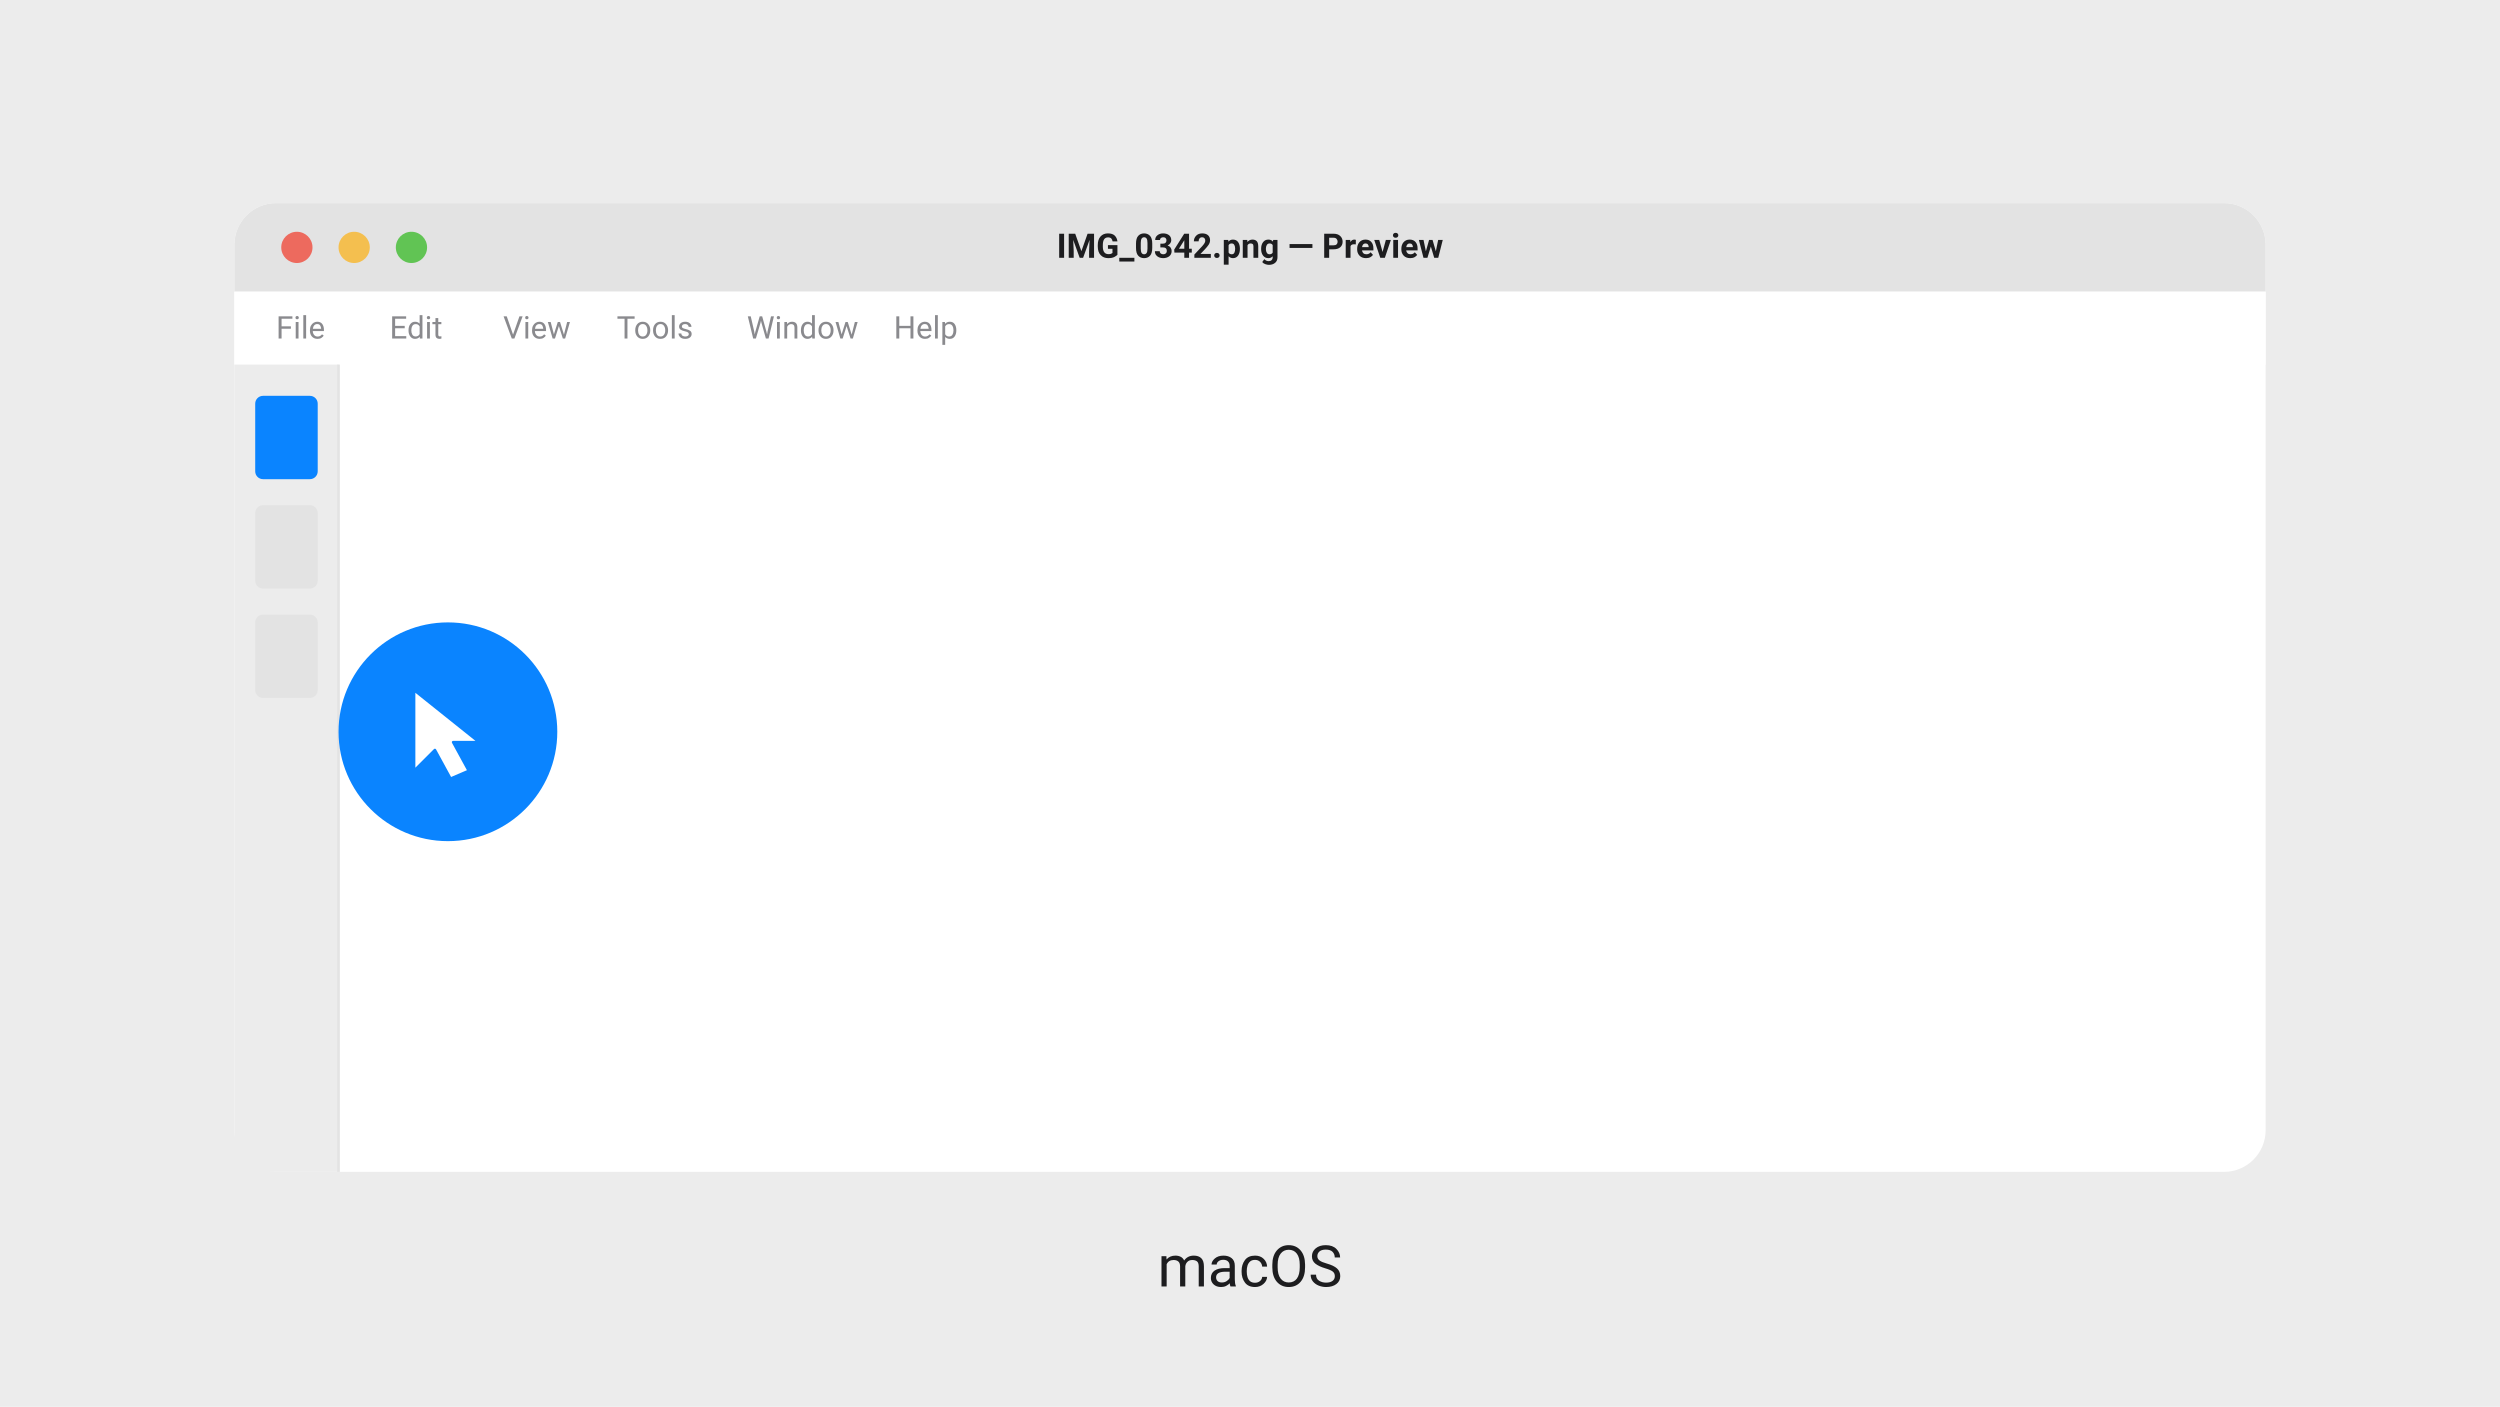
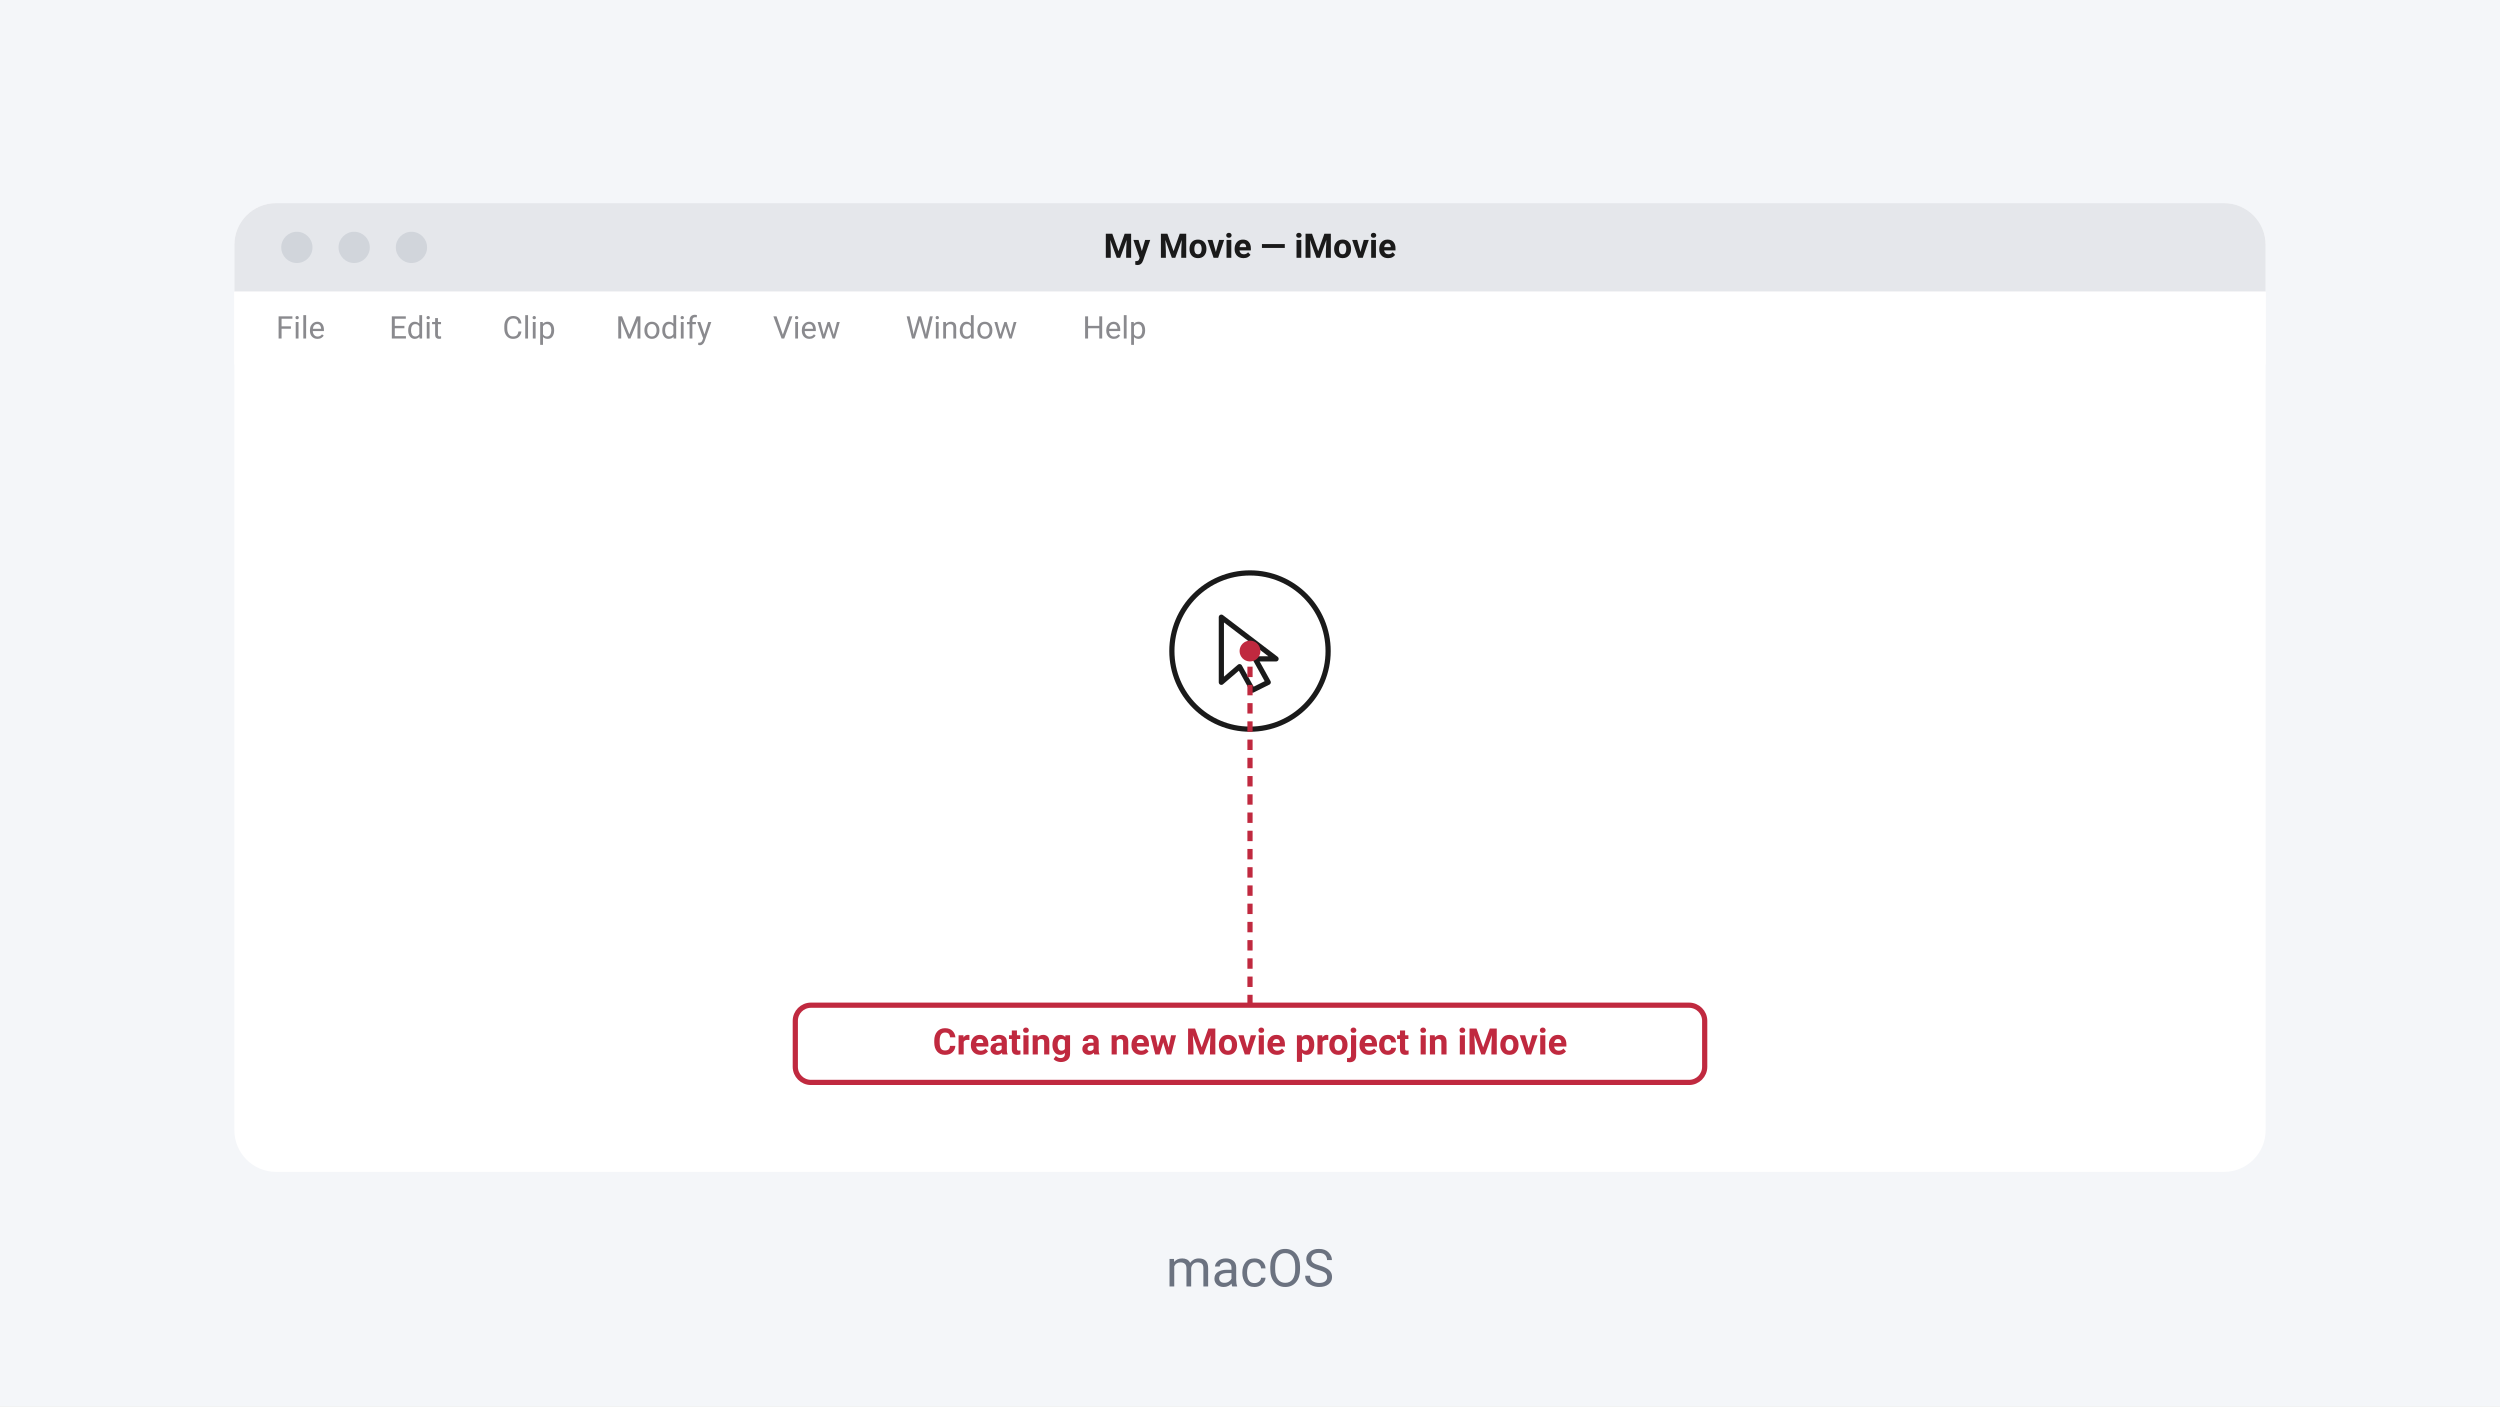
<svg xmlns="http://www.w3.org/2000/svg" width="960" height="540" viewBox="0 0 960 540">
-   <rect width="960" height="540" fill="#ECECEC" />
+   <rect width="960" height="540" fill="#F4F6F9" />
  <rect x="90" y="78" width="780" height="372" rx="16" fill="#FFFFFF" />
-   <path d="M 90 94 A 16 16 0 0 1 106 78 L 854 78 A 16 16 0 0 1 870 94 L 870 112 L 90 112 Z" fill="#E3E3E3" />
-   <circle cx="114" cy="95" r="6" fill="#ED6A5E" />
-   <circle cx="136" cy="95" r="6" fill="#F4BF4F" />
-   <circle cx="158" cy="95" r="6" fill="#61C454" />
-   <text x="480" y="99" text-anchor="middle" font-family="system-ui, -apple-system, 'Segoe UI', Roboto, sans-serif" font-size="13" font-weight="600" fill="#1D1D1F">IMG_0342.png — Preview</text>
+   <path d="M 90 94 A 16 16 0 0 1 106 78 L 854 78 A 16 16 0 0 1 870 94 L 870 112 L 90 112 Z" fill="#E5E7EB" />
+   <circle cx="114" cy="95" r="6" fill="#D1D5DB" />
+   <circle cx="136" cy="95" r="6" fill="#D1D5DB" />
+   <circle cx="158" cy="95" r="6" fill="#D1D5DB" />
+   <text x="480" y="99" font-family="system-ui, -apple-system, 'Segoe UI', Roboto, sans-serif" font-size="13" font-weight="600" fill="#1A1A1A" text-anchor="middle">My Movie — iMovie</text>
  <rect x="90" y="112" width="780" height="28" fill="#FFFFFF" />
-   <text x="106" y="130" font-family="system-ui, -apple-system, 'Segoe UI', Roboto, sans-serif" font-size="12" fill="#8A8A8E">File</text>
-   <text x="149.6" y="130" font-family="system-ui, -apple-system, 'Segoe UI', Roboto, sans-serif" font-size="12" fill="#8A8A8E">Edit</text>
-   <text x="193.2" y="130" font-family="system-ui, -apple-system, 'Segoe UI', Roboto, sans-serif" font-size="12" fill="#8A8A8E">View</text>
-   <text x="236.8" y="130" font-family="system-ui, -apple-system, 'Segoe UI', Roboto, sans-serif" font-size="12" fill="#8A8A8E">Tools</text>
-   <text x="286.8" y="130" font-family="system-ui, -apple-system, 'Segoe UI', Roboto, sans-serif" font-size="12" fill="#8A8A8E">Window</text>
-   <text x="343.2" y="130" font-family="system-ui, -apple-system, 'Segoe UI', Roboto, sans-serif" font-size="12" fill="#8A8A8E">Help</text>
-   <rect x="90" y="140" width="40" height="310" fill="#ECECEC" />
-   <rect x="98" y="152" width="24" height="32" rx="3" fill="#0A84FF" />
-   <rect x="98" y="194" width="24" height="32" rx="3" fill="#E3E3E3" />
-   <rect x="98" y="236" width="24" height="32" rx="3" fill="#E3E3E3" />
-   <path d="M 130 140 L 130 450" stroke="#E3E3E3" stroke-width="1" />
-   <circle cx="172" cy="281" r="42" fill="#0A84FF" />
-   <path d="M 159 265 L 159 296 L 167 288 L 173 299 L 180 296 L 174 285 L 184 285 Z" fill="#FFFFFF" stroke="#0A84FF" stroke-width="1" stroke-linejoin="round" />
-   <text x="480" y="494" text-anchor="middle" font-family="system-ui, -apple-system, 'Segoe UI', Roboto, sans-serif" font-size="22" fill="#1D1D1F">macOS</text>
+   <text x="106" y="130" font-family="system-ui, -apple-system, 'Segoe UI', Roboto, sans-serif" font-size="12" font-weight="400" fill="#8A8A8E" text-anchor="start">File</text>
+   <text x="149.476" y="130" font-family="system-ui, -apple-system, 'Segoe UI', Roboto, sans-serif" font-size="12" font-weight="400" fill="#8A8A8E" text-anchor="start">Edit</text>
+   <text x="192.952" y="130" font-family="system-ui, -apple-system, 'Segoe UI', Roboto, sans-serif" font-size="12" font-weight="400" fill="#8A8A8E" text-anchor="start">Clip</text>
+   <text x="236.428" y="130" font-family="system-ui, -apple-system, 'Segoe UI', Roboto, sans-serif" font-size="12" font-weight="400" fill="#8A8A8E" text-anchor="start">Modify</text>
+   <text x="296.8" y="130" font-family="system-ui, -apple-system, 'Segoe UI', Roboto, sans-serif" font-size="12" font-weight="400" fill="#8A8A8E" text-anchor="start">View</text>
+   <text x="347.8" y="130" font-family="system-ui, -apple-system, 'Segoe UI', Roboto, sans-serif" font-size="12" font-weight="400" fill="#8A8A8E" text-anchor="start">Window</text>
+   <text x="415.696" y="130" font-family="system-ui, -apple-system, 'Segoe UI', Roboto, sans-serif" font-size="12" font-weight="400" fill="#8A8A8E" text-anchor="start">Help</text>
+   <circle cx="480" cy="250" r="30" fill="#FFFFFF" stroke="#1A1A1A" stroke-width="2" />
+   <path d="M 469 237 L 469 262 L 476 256 L 481 265 L 487 262 L 482 253 L 490 253 Z" fill="#FFFFFF" stroke="#1A1A1A" stroke-width="2" stroke-linejoin="round" />
+   <line x1="480" y1="386" x2="480" y2="250" stroke="#C0293F" stroke-width="2" stroke-dasharray="4,3" />
+   <circle cx="480" cy="250" r="4" fill="#C0293F" />
+   <rect x="305.398" y="386" width="349.203" height="29.65" rx="6" fill="#FFFFFF" stroke="#C0293F" stroke-width="2" />
+   <text x="480" y="404.92" font-family="system-ui, -apple-system, 'Segoe UI', Roboto, sans-serif" font-size="14" font-weight="700" fill="#C0293F" text-anchor="middle">Creating a new Movie project in iMovie</text>
+   <text x="480" y="494" font-family="system-ui, -apple-system, 'Segoe UI', Roboto, sans-serif" font-size="20" font-weight="400" fill="#6B7280" text-anchor="middle">macOS</text>
</svg>
